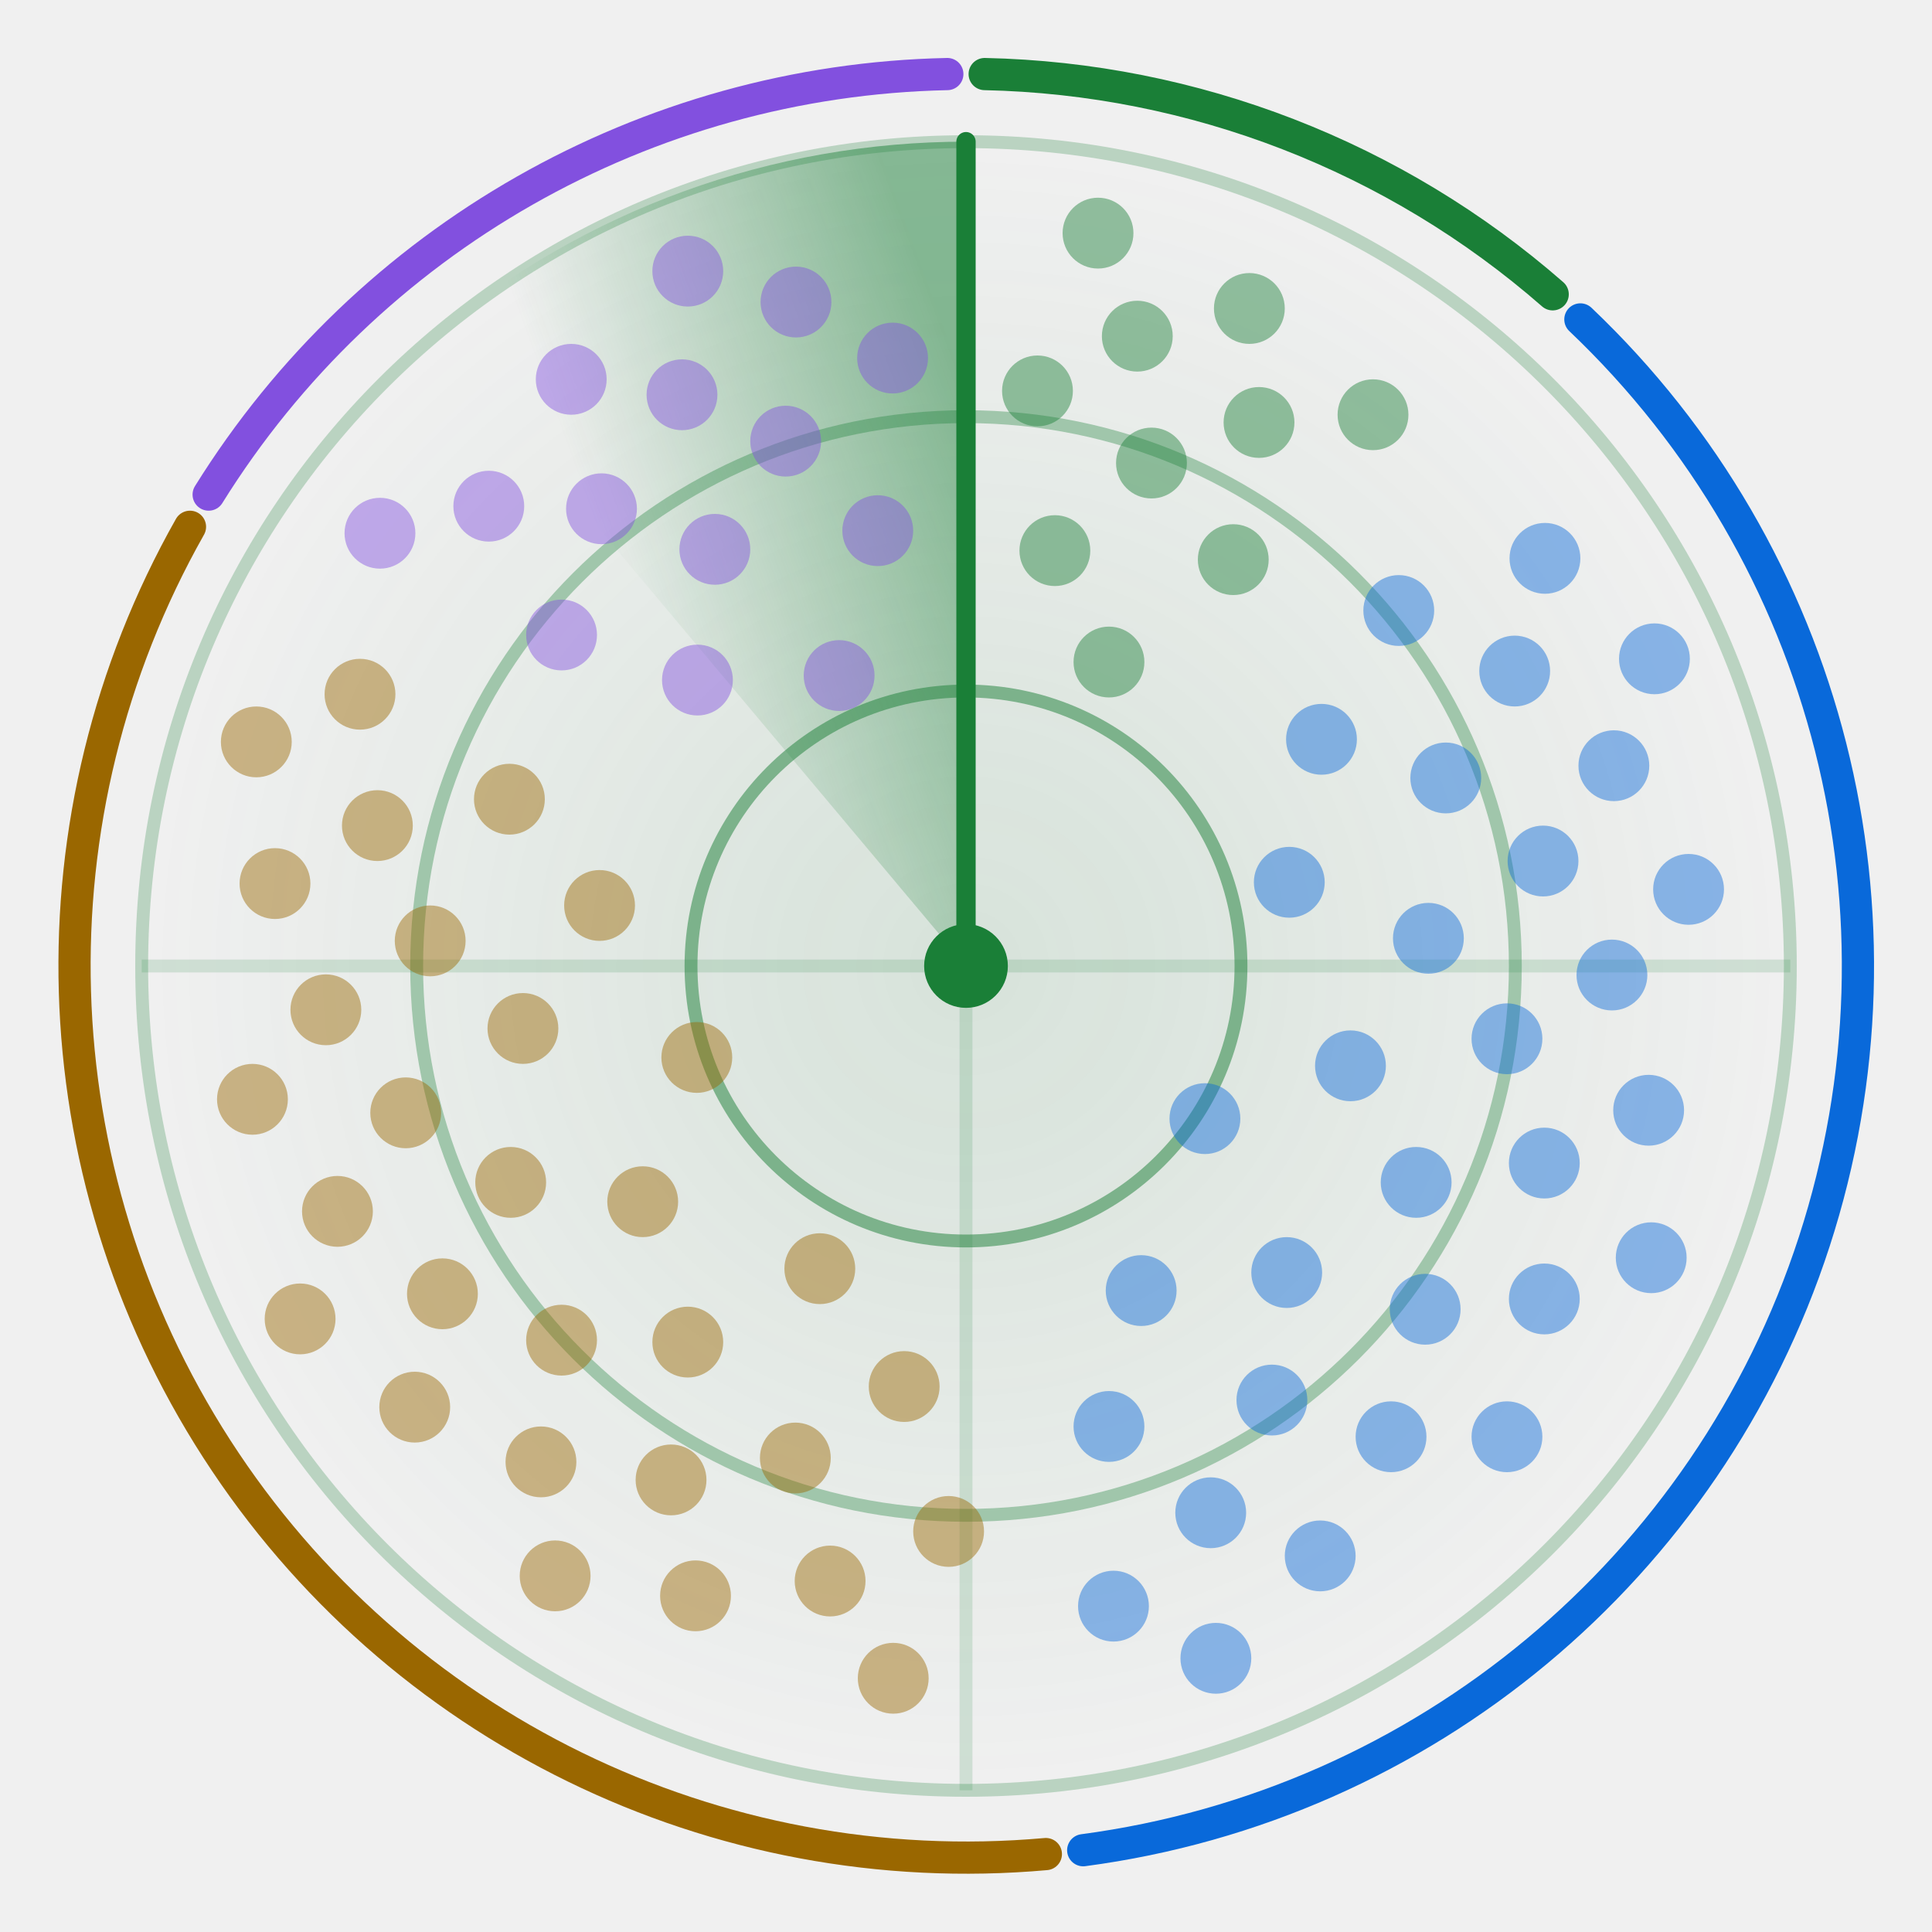
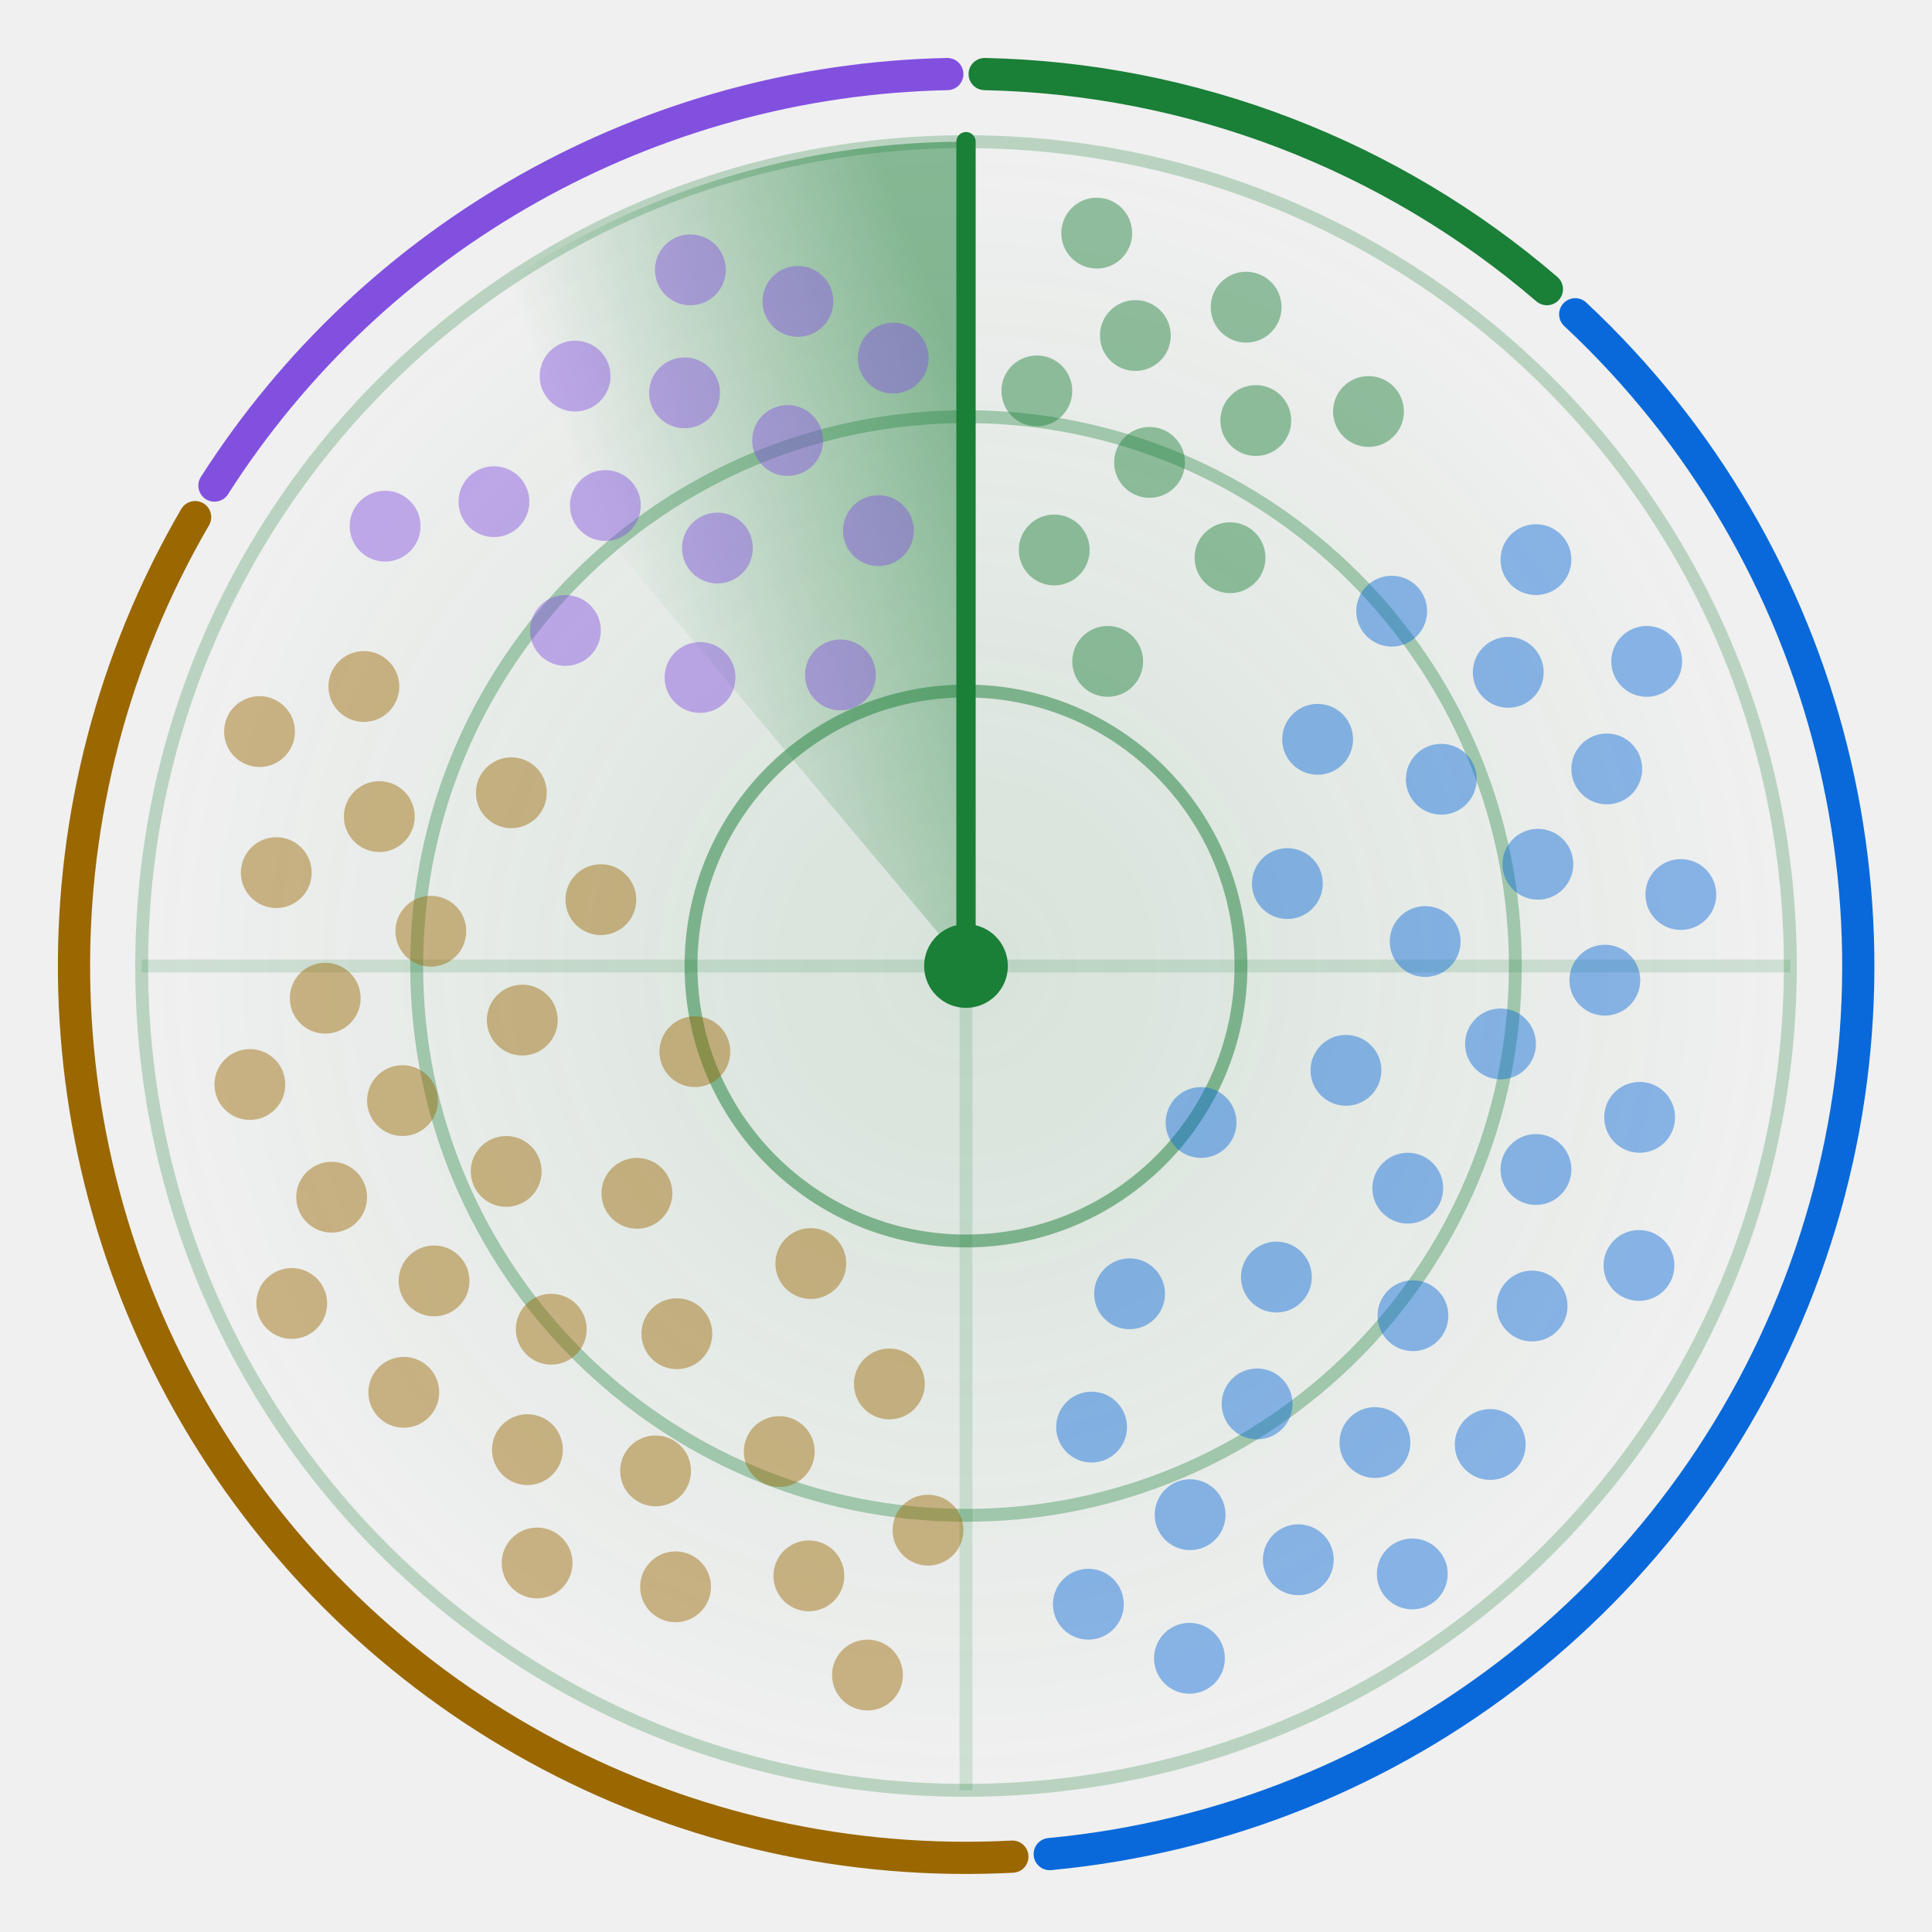
<svg xmlns="http://www.w3.org/2000/svg" width="300" height="300" viewBox="0 0 300 300" role="img" aria-labelledby="title">
  <style>.card{fill:#ffffff;stroke:#d1d9e0}.t{fill:#1f2328}.m{fill:#59636e}.ring{stroke:#1a7f37}.hub{fill:#1a7f37}.beam{stroke:#1a7f37}.s0,.s1,.g0,.g1{stop-color:#1a7f37}.a0{stop-color:#1a7f37}.a1{stop-color:#0969da}.dot.agents,.key.agents{fill:#1a7f37}.rim.agents{stroke:#1a7f37}.dot.apis,.key.apis{fill:#0969da}.rim.apis{stroke:#0969da}.dot.trials,.key.trials{fill:#9a6700}.rim.trials{stroke:#9a6700}.dot.aggregators,.key.aggregators{fill:#8250df}.rim.aggregators{stroke:#8250df}@media (prefers-color-scheme: dark) {.card{fill:#0d1117;stroke:#3d444d}.t{fill:#f0f6fc}.m{fill:#9198a1}.ring{stroke:#3fb950}.hub{fill:#3fb950}.beam{stroke:#3fb950}.s0,.s1,.g0,.g1{stop-color:#3fb950}.a0{stop-color:#3fb950}.a1{stop-color:#4493f8}.dot.agents,.key.agents{fill:#3fb950}.rim.agents{stroke:#3fb950}.dot.apis,.key.apis{fill:#4493f8}.rim.apis{stroke:#4493f8}.dot.trials,.key.trials{fill:#d29922}.rim.trials{stroke:#d29922}.dot.aggregators,.key.aggregators{fill:#ab7df8}.rim.aggregators{stroke:#ab7df8}}.rim{fill:none}.s0{stop-opacity:.5}.s1,.g1{stop-opacity:0}.g0{stop-opacity:.12}.dot{opacity:.45;animation:ping 6s linear infinite}@keyframes ping{0%,4%{opacity:1}55%,100%{opacity:.45}}.turning{animation:turn 6s linear infinite}@keyframes turn{to{transform:rotate(360deg)}}@media (prefers-reduced-motion: reduce) {.dot { animation: none; opacity: 1 } .turning { animation: none }}</style>
  <defs>
    <radialGradient id="glow">
      <stop class="g0" offset="0" />
      <stop class="g1" offset="1" />
    </radialGradient>
  </defs>
  <circle cx="150.0" cy="150.0" r="128.0" fill="url(#glow)" />
  <circle class="ring" cx="150.0" cy="150.0" r="42.7" fill="none" stroke-width="2" stroke-opacity=".5" />
  <circle class="ring" cx="150.0" cy="150.0" r="85.3" fill="none" stroke-width="2" stroke-opacity=".35" />
  <circle class="ring" cx="150.0" cy="150.0" r="128.0" fill="none" stroke-width="2" stroke-opacity=".25" />
  <path class="ring" d="M22.0 150.0H278.0M150.0 22.0V278.0" stroke-width="2" stroke-opacity=".15" />
-   <path class="rim agents" d="M152.9 11.5A138.5 138.5 0 0 1 241.1 45.7" stroke-width="5" stroke-linecap="round" />
-   <path class="rim apis" d="M245.4 49.6A138.5 138.5 0 0 1 168.2 287.3" stroke-width="5" stroke-linecap="round" />
-   <path class="rim trials" d="M162.4 287.9A138.5 138.5 0 0 1 29.5 81.8" stroke-width="5" stroke-linecap="round" />
-   <path class="rim aggregators" d="M32.4 76.8A138.5 138.5 0 0 1 147.1 11.5" stroke-width="5" stroke-linecap="round" />
+   <path class="rim agents" d="M152.9 11.5A138.5 138.5 0 0 1 240.2 44.9" stroke-width="5" stroke-linecap="round" />
+   <path class="rim apis" d="M244.6 48.8A138.5 138.5 0 0 1 163.0 287.9" stroke-width="5" stroke-linecap="round" />
+   <path class="rim trials" d="M157.2 288.3A138.5 138.5 0 0 1 30.3 80.3" stroke-width="5" stroke-linecap="round" />
+   <path class="rim aggregators" d="M33.3 75.4A138.5 138.5 0 0 1 147.1 11.5" stroke-width="5" stroke-linecap="round" />
  <defs>
    <linearGradient id="sweep" gradientUnits="userSpaceOnUse" x1="150.0" y1="60.4" x2="92.4" y2="81.4">
      <stop class="s0" offset="0" />
      <stop class="s1" offset="1" />
    </linearGradient>
  </defs>
  <g class="turning" style="transform-origin:150.0px 150.0px">
    <path fill="url(#sweep)" d="M150.0 150.0L67.7 51.9A128.0 128.0 0 0 1 150.0 22.0Z" />
    <line class="beam" x1="150.0" y1="150.0" x2="150.0" y2="22.0" stroke-width="3" stroke-linecap="round" />
  </g>
-   <circle class="dot agents" cx="172.2" cy="102.8" r="5.5" style="animation-delay:0.42s" />
-   <circle class="dot agents" cx="163.8" cy="85.5" r="5.5" style="animation-delay:0.20s" />
-   <circle class="dot agents" cx="191.5" cy="86.9" r="5.5" style="animation-delay:0.56s" />
-   <circle class="dot agents" cx="178.8" cy="71.9" r="5.5" style="animation-delay:0.34s" />
-   <circle class="dot agents" cx="161.1" cy="60.7" r="5.5" style="animation-delay:0.12s" />
-   <circle class="dot agents" cx="195.5" cy="65.6" r="5.5" style="animation-delay:0.47s" />
-   <circle class="dot agents" cx="176.6" cy="52.2" r="5.5" style="animation-delay:0.25s" />
-   <circle class="dot agents" cx="213.2" cy="64.4" r="5.5" style="animation-delay:0.61s" />
-   <circle class="dot agents" cx="194.0" cy="47.9" r="5.5" style="animation-delay:0.39s" />
-   <circle class="dot agents" cx="170.5" cy="36.2" r="5.5" style="animation-delay:0.17s" />
-   <circle class="dot apis" cx="187.1" cy="173.7" r="5.5" style="animation-delay:2.04s" />
-   <circle class="dot apis" cx="200.2" cy="137.0" r="5.5" style="animation-delay:1.26s" />
-   <circle class="dot apis" cx="177.2" cy="200.4" r="5.5" style="animation-delay:2.53s" />
-   <circle class="dot apis" cx="209.7" cy="165.5" r="5.5" style="animation-delay:1.74s" />
-   <circle class="dot apis" cx="205.2" cy="114.8" r="5.5" style="animation-delay:0.96s" />
-   <circle class="dot apis" cx="199.8" cy="197.6" r="5.5" style="animation-delay:2.23s" />
-   <circle class="dot apis" cx="221.8" cy="145.7" r="5.5" style="animation-delay:1.44s" />
-   <circle class="dot apis" cx="172.2" cy="221.5" r="5.5" style="animation-delay:2.71s" />
-   <circle class="dot apis" cx="219.9" cy="183.6" r="5.5" style="animation-delay:1.93s" />
-   <circle class="dot apis" cx="224.5" cy="120.8" r="5.5" style="animation-delay:1.14s" />
-   <circle class="dot apis" cx="197.5" cy="217.4" r="5.5" style="animation-delay:2.41s" />
-   <circle class="dot apis" cx="234.0" cy="161.3" r="5.5" style="animation-delay:1.63s" />
-   <circle class="dot apis" cx="217.2" cy="94.8" r="5.5" style="animation-delay:0.84s" />
-   <circle class="dot apis" cx="221.3" cy="203.3" r="5.5" style="animation-delay:2.11s" />
-   <circle class="dot apis" cx="239.6" cy="133.7" r="5.5" style="animation-delay:1.33s" />
-   <circle class="dot apis" cx="188.0" cy="234.9" r="5.5" style="animation-delay:2.60s" />
-   <circle class="dot apis" cx="239.8" cy="180.6" r="5.5" style="animation-delay:1.81s" />
-   <circle class="dot apis" cx="235.2" cy="104.2" r="5.5" style="animation-delay:1.03s" />
-   <circle class="dot apis" cx="216.0" cy="223.1" r="5.5" style="animation-delay:2.30s" />
-   <circle class="dot apis" cx="250.3" cy="151.4" r="5.5" style="animation-delay:1.51s" />
-   <circle class="dot apis" cx="172.9" cy="249.4" r="5.5" style="animation-delay:2.78s" />
-   <circle class="dot apis" cx="239.8" cy="201.7" r="5.5" style="animation-delay:2.00s" />
-   <circle class="dot apis" cx="250.6" cy="118.9" r="5.5" style="animation-delay:1.21s" />
-   <circle class="dot apis" cx="205.0" cy="241.6" r="5.5" style="animation-delay:2.48s" />
-   <circle class="dot apis" cx="256.0" cy="172.4" r="5.5" style="animation-delay:1.70s" />
-   <circle class="dot apis" cx="239.9" cy="86.7" r="5.5" style="animation-delay:0.91s" />
-   <circle class="dot apis" cx="234.0" cy="223.1" r="5.5" style="animation-delay:2.18s" />
-   <circle class="dot apis" cx="262.2" cy="138.1" r="5.5" style="animation-delay:1.40s" />
-   <circle class="dot apis" cx="188.8" cy="257.5" r="5.5" style="animation-delay:2.67s" />
-   <circle class="dot apis" cx="256.4" cy="195.3" r="5.5" style="animation-delay:1.88s" />
-   <circle class="dot apis" cx="256.9" cy="102.3" r="5.5" style="animation-delay:1.10s" />
-   <circle class="dot trials" cx="108.2" cy="164.2" r="5.5" style="animation-delay:4.19s" />
-   <circle class="dot trials" cx="127.3" cy="197.0" r="5.5" style="animation-delay:3.43s" />
-   <circle class="dot trials" cx="93.1" cy="140.6" r="5.5" style="animation-delay:4.66s" />
-   <circle class="dot trials" cx="99.8" cy="186.6" r="5.5" style="animation-delay:3.90s" />
-   <circle class="dot trials" cx="140.4" cy="215.3" r="5.5" style="animation-delay:3.14s" />
-   <circle class="dot trials" cx="81.2" cy="159.7" r="5.5" style="animation-delay:4.37s" />
-   <circle class="dot trials" cx="106.8" cy="208.4" r="5.5" style="animation-delay:3.61s" />
-   <circle class="dot trials" cx="79.1" cy="124.1" r="5.5" style="animation-delay:4.83s" />
-   <circle class="dot trials" cx="79.3" cy="183.6" r="5.5" style="animation-delay:4.08s" />
-   <circle class="dot trials" cx="123.5" cy="226.4" r="5.5" style="animation-delay:3.32s" />
-   <circle class="dot trials" cx="66.8" cy="146.1" r="5.5" style="animation-delay:4.55s" />
-   <circle class="dot trials" cx="87.2" cy="208.1" r="5.5" style="animation-delay:3.79s" />
-   <circle class="dot trials" cx="147.3" cy="237.8" r="5.5" style="animation-delay:3.03s" />
-   <circle class="dot trials" cx="63.0" cy="172.8" r="5.5" style="animation-delay:4.26s" />
-   <circle class="dot trials" cx="104.2" cy="229.8" r="5.5" style="animation-delay:3.50s" />
-   <circle class="dot trials" cx="58.6" cy="128.2" r="5.5" style="animation-delay:4.72s" />
-   <circle class="dot trials" cx="68.7" cy="200.9" r="5.5" style="animation-delay:3.97s" />
-   <circle class="dot trials" cx="128.9" cy="245.5" r="5.5" style="animation-delay:3.21s" />
-   <circle class="dot trials" cx="50.6" cy="156.8" r="5.5" style="animation-delay:4.43s" />
-   <circle class="dot trials" cx="84.0" cy="227.0" r="5.5" style="animation-delay:3.68s" />
-   <circle class="dot trials" cx="55.9" cy="107.8" r="5.5" style="animation-delay:4.90s" />
-   <circle class="dot trials" cx="52.4" cy="188.1" r="5.5" style="animation-delay:4.14s" />
-   <circle class="dot trials" cx="108.0" cy="247.8" r="5.5" style="animation-delay:3.39s" />
-   <circle class="dot trials" cx="42.7" cy="137.2" r="5.5" style="animation-delay:4.61s" />
-   <circle class="dot trials" cx="64.4" cy="218.5" r="5.5" style="animation-delay:3.86s" />
-   <circle class="dot trials" cx="138.7" cy="260.6" r="5.5" style="animation-delay:3.10s" />
-   <circle class="dot trials" cx="39.2" cy="170.7" r="5.5" style="animation-delay:4.32s" />
-   <circle class="dot trials" cx="86.2" cy="244.7" r="5.5" style="animation-delay:3.57s" />
-   <circle class="dot trials" cx="39.8" cy="115.2" r="5.5" style="animation-delay:4.79s" />
-   <circle class="dot trials" cx="46.6" cy="204.8" r="5.5" style="animation-delay:4.03s" />
-   <circle class="dot aggregators" cx="130.3" cy="104.9" r="5.5" style="animation-delay:5.61s" />
-   <circle class="dot aggregators" cx="108.3" cy="105.6" r="5.5" style="animation-delay:5.28s" />
-   <circle class="dot aggregators" cx="136.3" cy="82.4" r="5.5" style="animation-delay:5.81s" />
-   <circle class="dot aggregators" cx="111.0" cy="85.3" r="5.5" style="animation-delay:5.48s" />
-   <circle class="dot aggregators" cx="87.2" cy="98.6" r="5.5" style="animation-delay:5.16s" />
-   <circle class="dot aggregators" cx="122.0" cy="68.5" r="5.5" style="animation-delay:5.68s" />
-   <circle class="dot aggregators" cx="93.4" cy="79.0" r="5.5" style="animation-delay:5.36s" />
-   <circle class="dot aggregators" cx="138.6" cy="55.6" r="5.5" style="animation-delay:5.89s" />
-   <circle class="dot aggregators" cx="105.9" cy="61.3" r="5.5" style="animation-delay:5.56s" />
-   <circle class="dot aggregators" cx="75.9" cy="78.6" r="5.5" style="animation-delay:5.23s" />
-   <circle class="dot aggregators" cx="123.6" cy="46.9" r="5.5" style="animation-delay:5.76s" />
-   <circle class="dot aggregators" cx="88.7" cy="58.9" r="5.5" style="animation-delay:5.43s" />
-   <circle class="dot aggregators" cx="59.0" cy="82.8" r="5.5" style="animation-delay:5.11s" />
-   <circle class="dot aggregators" cx="106.8" cy="42.1" r="5.5" style="animation-delay:5.64s" />
+   <circle class="dot agents" cx="172.0" cy="102.7" r="5.5" style="animation-delay:0.42s" />
+   <circle class="dot agents" cx="163.7" cy="85.4" r="5.5" style="animation-delay:0.20s" />
+   <circle class="dot agents" cx="191.0" cy="86.6" r="5.5" style="animation-delay:0.55s" />
+   <circle class="dot agents" cx="178.5" cy="71.8" r="5.5" style="animation-delay:0.33s" />
+   <circle class="dot agents" cx="161.0" cy="60.7" r="5.5" style="animation-delay:0.12s" />
+   <circle class="dot agents" cx="195.0" cy="65.3" r="5.5" style="animation-delay:0.47s" />
+   <circle class="dot agents" cx="176.3" cy="52.1" r="5.5" style="animation-delay:0.25s" />
+   <circle class="dot agents" cx="212.5" cy="63.9" r="5.5" style="animation-delay:0.60s" />
+   <circle class="dot agents" cx="193.5" cy="47.7" r="5.5" style="animation-delay:0.38s" />
+   <circle class="dot agents" cx="170.3" cy="36.2" r="5.5" style="animation-delay:0.17s" />
+   <circle class="dot apis" cx="186.5" cy="174.3" r="5.5" style="animation-delay:2.06s" />
+   <circle class="dot apis" cx="199.9" cy="137.2" r="5.5" style="animation-delay:1.26s" />
+   <circle class="dot apis" cx="175.4" cy="200.9" r="5.5" style="animation-delay:2.56s" />
+   <circle class="dot apis" cx="209.0" cy="166.2" r="5.5" style="animation-delay:1.76s" />
+   <circle class="dot apis" cx="204.6" cy="114.8" r="5.5" style="animation-delay:0.95s" />
+   <circle class="dot apis" cx="198.2" cy="198.3" r="5.5" style="animation-delay:2.25s" />
+   <circle class="dot apis" cx="221.3" cy="146.2" r="5.5" style="animation-delay:1.45s" />
+   <circle class="dot apis" cx="169.5" cy="221.6" r="5.5" style="animation-delay:2.75s" />
+   <circle class="dot apis" cx="218.6" cy="184.5" r="5.5" style="animation-delay:1.94s" />
+   <circle class="dot apis" cx="223.8" cy="121.0" r="5.5" style="animation-delay:1.14s" />
+   <circle class="dot apis" cx="195.2" cy="218.0" r="5.5" style="animation-delay:2.44s" />
+   <circle class="dot apis" cx="233.0" cy="162.1" r="5.5" style="animation-delay:1.64s" />
+   <circle class="dot apis" cx="216.1" cy="94.9" r="5.5" style="animation-delay:0.84s" />
+   <circle class="dot apis" cx="219.4" cy="204.3" r="5.5" style="animation-delay:2.13s" />
+   <circle class="dot apis" cx="238.8" cy="134.2" r="5.5" style="animation-delay:1.33s" />
+   <circle class="dot apis" cx="184.8" cy="235.2" r="5.5" style="animation-delay:2.63s" />
+   <circle class="dot apis" cx="238.5" cy="181.6" r="5.5" style="animation-delay:1.83s" />
+   <circle class="dot apis" cx="234.2" cy="104.4" r="5.5" style="animation-delay:1.03s" />
+   <circle class="dot apis" cx="213.5" cy="224.0" r="5.5" style="animation-delay:2.32s" />
+   <circle class="dot apis" cx="249.2" cy="152.2" r="5.5" style="animation-delay:1.52s" />
+   <circle class="dot apis" cx="169.0" cy="249.1" r="5.5" style="animation-delay:2.82s" />
+   <circle class="dot apis" cx="237.9" cy="202.8" r="5.5" style="animation-delay:2.02s" />
+   <circle class="dot apis" cx="249.5" cy="119.4" r="5.5" style="animation-delay:1.22s" />
+   <circle class="dot apis" cx="201.6" cy="242.2" r="5.5" style="animation-delay:2.51s" />
+   <circle class="dot apis" cx="254.6" cy="173.5" r="5.5" style="animation-delay:1.71s" />
+   <circle class="dot apis" cx="238.5" cy="86.9" r="5.5" style="animation-delay:0.91s" />
+   <circle class="dot apis" cx="231.4" cy="224.3" r="5.5" style="animation-delay:2.21s" />
+   <circle class="dot apis" cx="261.0" cy="138.9" r="5.5" style="animation-delay:1.40s" />
+   <circle class="dot apis" cx="184.7" cy="257.5" r="5.5" style="animation-delay:2.70s" />
+   <circle class="dot apis" cx="254.5" cy="196.5" r="5.5" style="animation-delay:1.90s" />
+   <circle class="dot apis" cx="255.7" cy="102.7" r="5.5" style="animation-delay:1.10s" />
+   <circle class="dot apis" cx="219.3" cy="244.4" r="5.5" style="animation-delay:2.40s" />
+   <circle class="dot trials" cx="107.9" cy="163.3" r="5.5" style="animation-delay:4.21s" />
+   <circle class="dot trials" cx="125.9" cy="196.2" r="5.5" style="animation-delay:3.46s" />
+   <circle class="dot trials" cx="93.3" cy="139.7" r="5.5" style="animation-delay:4.67s" />
+   <circle class="dot trials" cx="98.9" cy="185.3" r="5.5" style="animation-delay:3.92s" />
+   <circle class="dot trials" cx="138.1" cy="214.9" r="5.5" style="animation-delay:3.17s" />
+   <circle class="dot trials" cx="81.1" cy="158.4" r="5.5" style="animation-delay:4.38s" />
+   <circle class="dot trials" cx="105.1" cy="207.1" r="5.5" style="animation-delay:3.64s" />
+   <circle class="dot trials" cx="79.4" cy="123.1" r="5.5" style="animation-delay:4.85s" />
+   <circle class="dot trials" cx="78.6" cy="181.9" r="5.5" style="animation-delay:4.10s" />
+   <circle class="dot trials" cx="121.0" cy="225.4" r="5.5" style="animation-delay:3.35s" />
+   <circle class="dot trials" cx="66.9" cy="144.6" r="5.5" style="animation-delay:4.56s" />
+   <circle class="dot trials" cx="85.6" cy="206.4" r="5.5" style="animation-delay:3.81s" />
+   <circle class="dot trials" cx="144.1" cy="237.6" r="5.5" style="animation-delay:3.06s" />
+   <circle class="dot trials" cx="62.5" cy="170.9" r="5.5" style="animation-delay:4.28s" />
+   <circle class="dot trials" cx="101.8" cy="228.4" r="5.5" style="animation-delay:3.53s" />
+   <circle class="dot trials" cx="58.9" cy="126.8" r="5.5" style="animation-delay:4.74s" />
+   <circle class="dot trials" cx="67.4" cy="198.9" r="5.5" style="animation-delay:3.99s" />
+   <circle class="dot trials" cx="125.6" cy="244.7" r="5.5" style="animation-delay:3.24s" />
+   <circle class="dot trials" cx="50.5" cy="155.0" r="5.5" style="animation-delay:4.45s" />
+   <circle class="dot trials" cx="81.9" cy="225.1" r="5.5" style="animation-delay:3.70s" />
+   <circle class="dot trials" cx="56.5" cy="106.6" r="5.5" style="animation-delay:4.91s" />
+   <circle class="dot trials" cx="51.5" cy="185.9" r="5.5" style="animation-delay:4.17s" />
+   <circle class="dot trials" cx="104.9" cy="246.4" r="5.5" style="animation-delay:3.42s" />
+   <circle class="dot trials" cx="42.9" cy="135.5" r="5.5" style="animation-delay:4.63s" />
+   <circle class="dot trials" cx="62.7" cy="216.2" r="5.5" style="animation-delay:3.88s" />
+   <circle class="dot trials" cx="134.7" cy="260.1" r="5.5" style="animation-delay:3.13s" />
+   <circle class="dot trials" cx="38.8" cy="168.4" r="5.5" style="animation-delay:4.34s" />
+   <circle class="dot trials" cx="83.4" cy="242.7" r="5.5" style="animation-delay:3.59s" />
+   <circle class="dot trials" cx="40.3" cy="113.6" r="5.5" style="animation-delay:4.81s" />
+   <circle class="dot trials" cx="45.3" cy="202.4" r="5.5" style="animation-delay:4.06s" />
+   <circle class="dot aggregators" cx="130.5" cy="104.8" r="5.5" style="animation-delay:5.61s" />
+   <circle class="dot aggregators" cx="108.7" cy="105.2" r="5.5" style="animation-delay:5.29s" />
+   <circle class="dot aggregators" cx="136.4" cy="82.4" r="5.5" style="animation-delay:5.81s" />
+   <circle class="dot aggregators" cx="111.4" cy="85.1" r="5.5" style="animation-delay:5.49s" />
+   <circle class="dot aggregators" cx="87.8" cy="97.9" r="5.5" style="animation-delay:5.17s" />
+   <circle class="dot aggregators" cx="122.3" cy="68.4" r="5.5" style="animation-delay:5.69s" />
+   <circle class="dot aggregators" cx="94.0" cy="78.5" r="5.5" style="animation-delay:5.37s" />
+   <circle class="dot aggregators" cx="138.7" cy="55.6" r="5.5" style="animation-delay:5.89s" />
+   <circle class="dot aggregators" cx="106.3" cy="61.0" r="5.5" style="animation-delay:5.56s" />
+   <circle class="dot aggregators" cx="76.7" cy="77.9" r="5.5" style="animation-delay:5.24s" />
+   <circle class="dot aggregators" cx="123.9" cy="46.8" r="5.5" style="animation-delay:5.76s" />
+   <circle class="dot aggregators" cx="89.3" cy="58.4" r="5.5" style="animation-delay:5.44s" />
+   <circle class="dot aggregators" cx="59.8" cy="81.7" r="5.5" style="animation-delay:5.12s" />
+   <circle class="dot aggregators" cx="107.2" cy="41.9" r="5.5" style="animation-delay:5.64s" />
  <circle class="hub" cx="150.0" cy="150.0" r="6.5" />
</svg>
